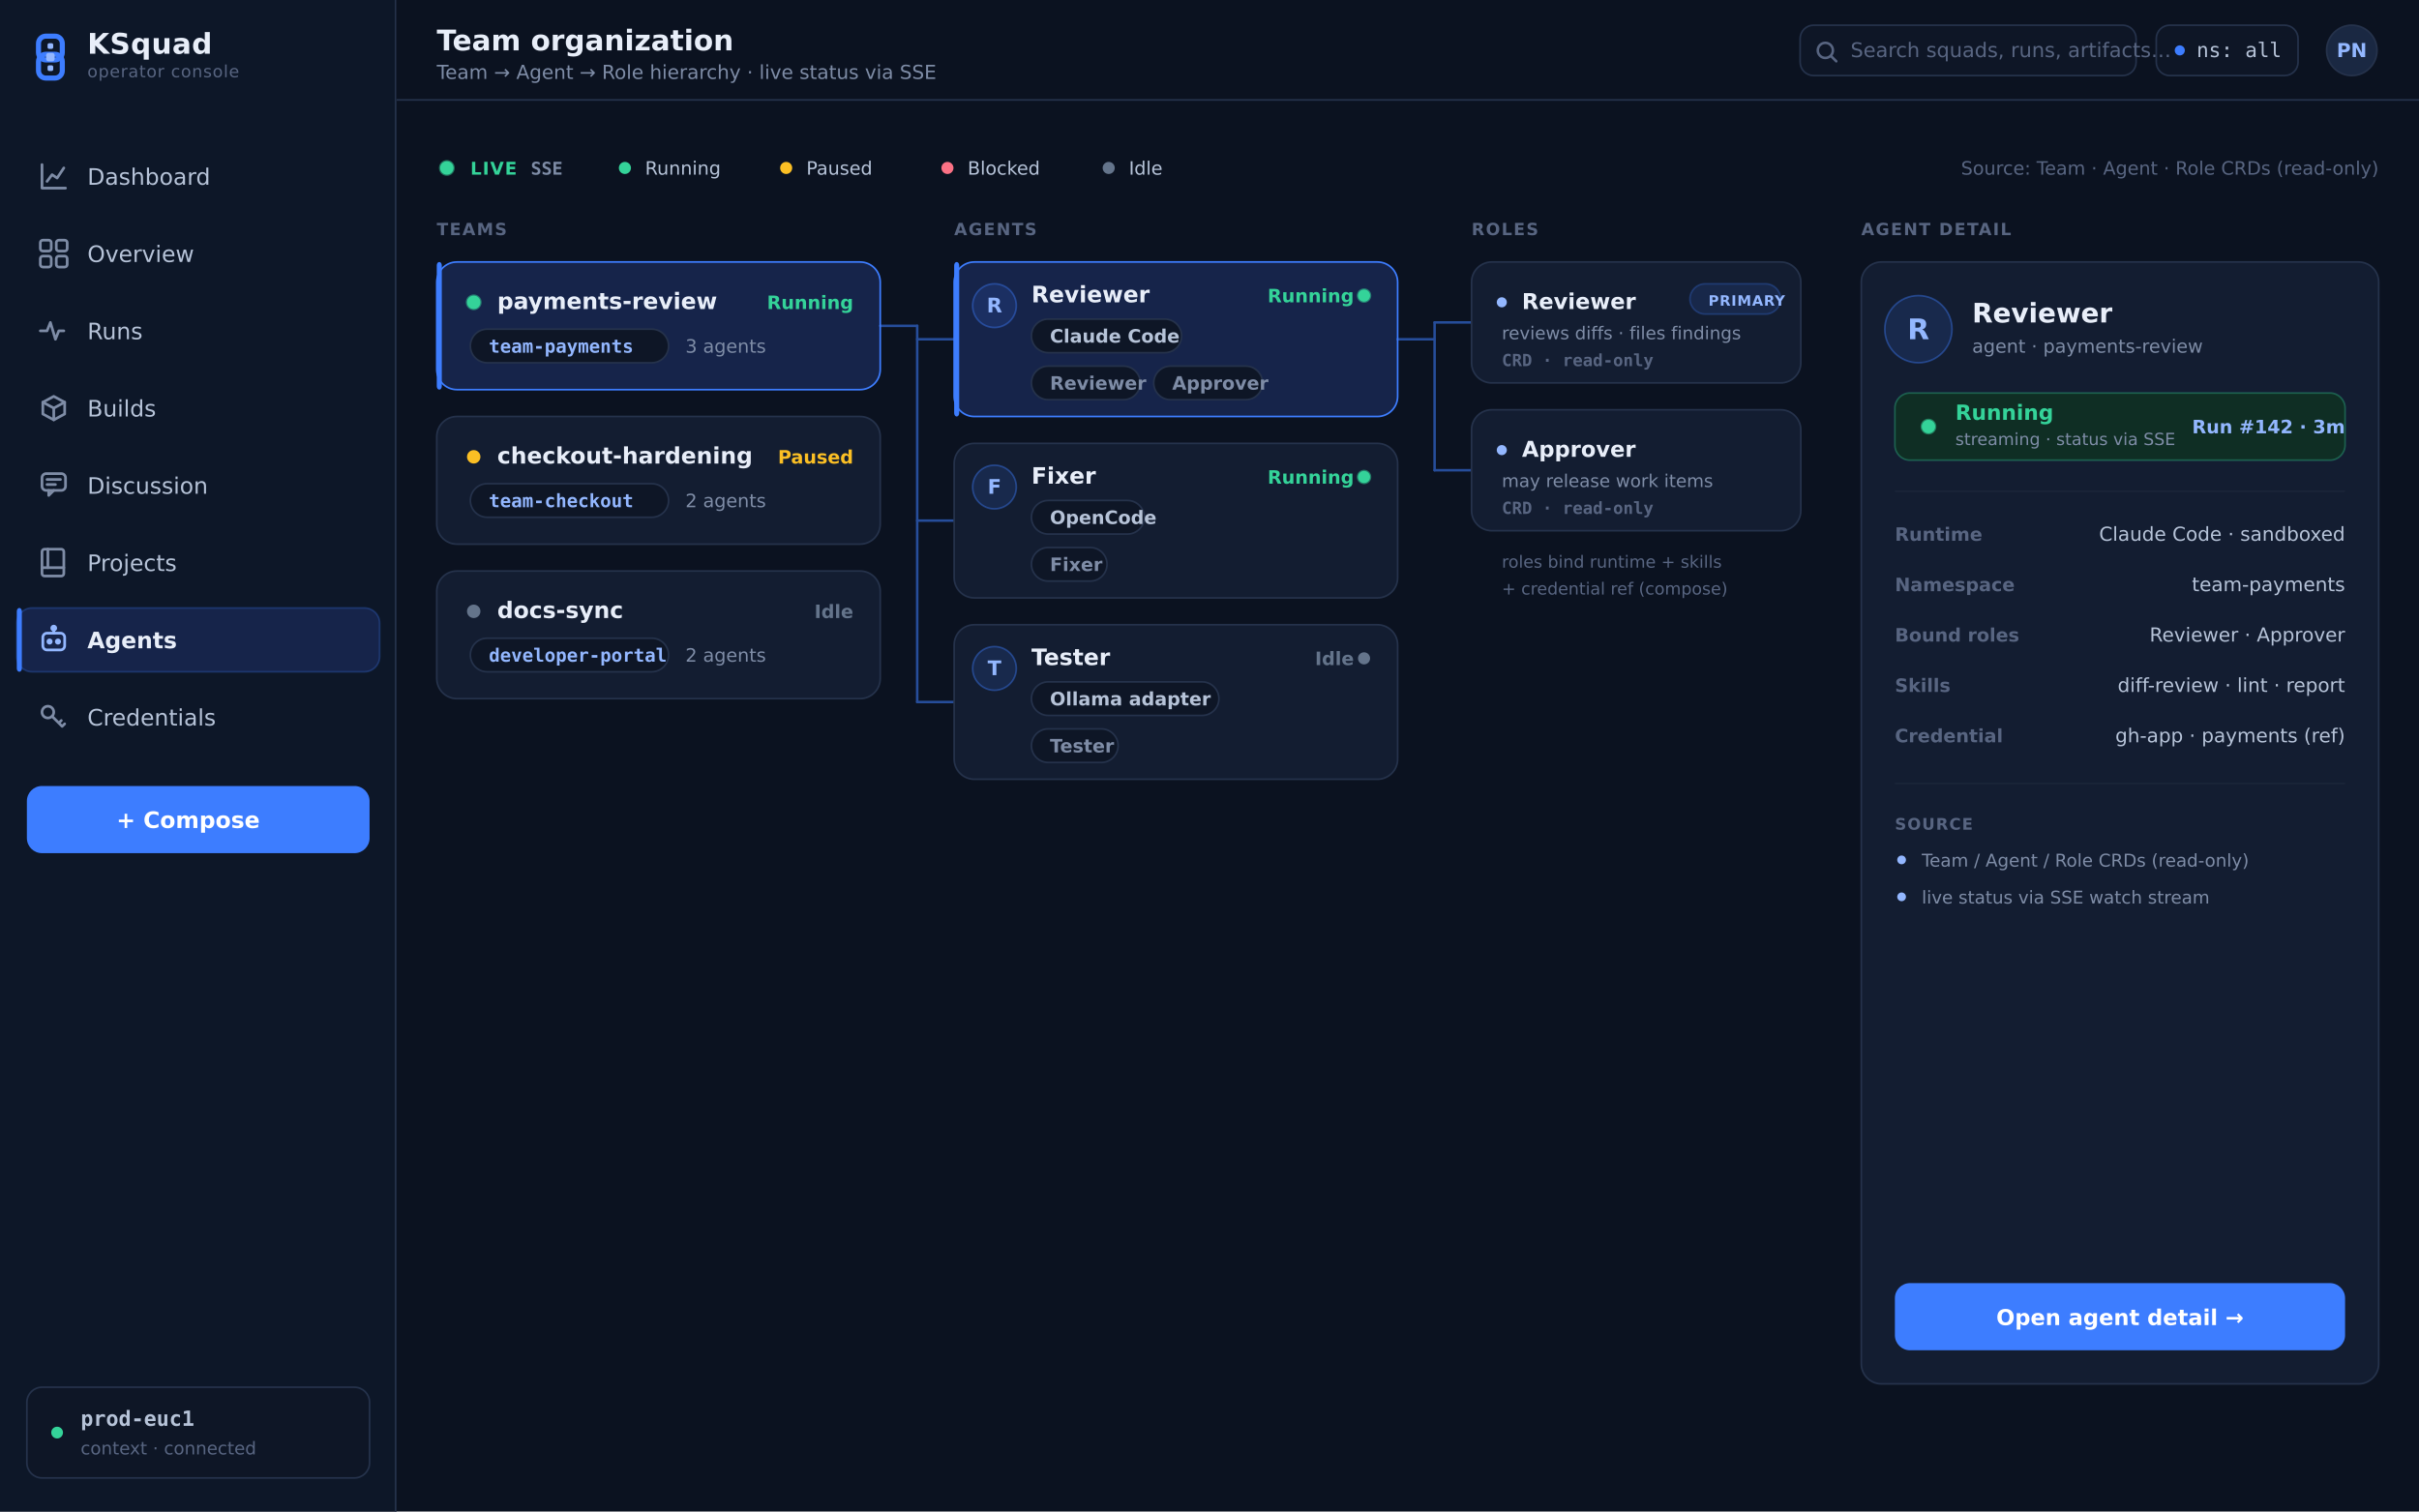
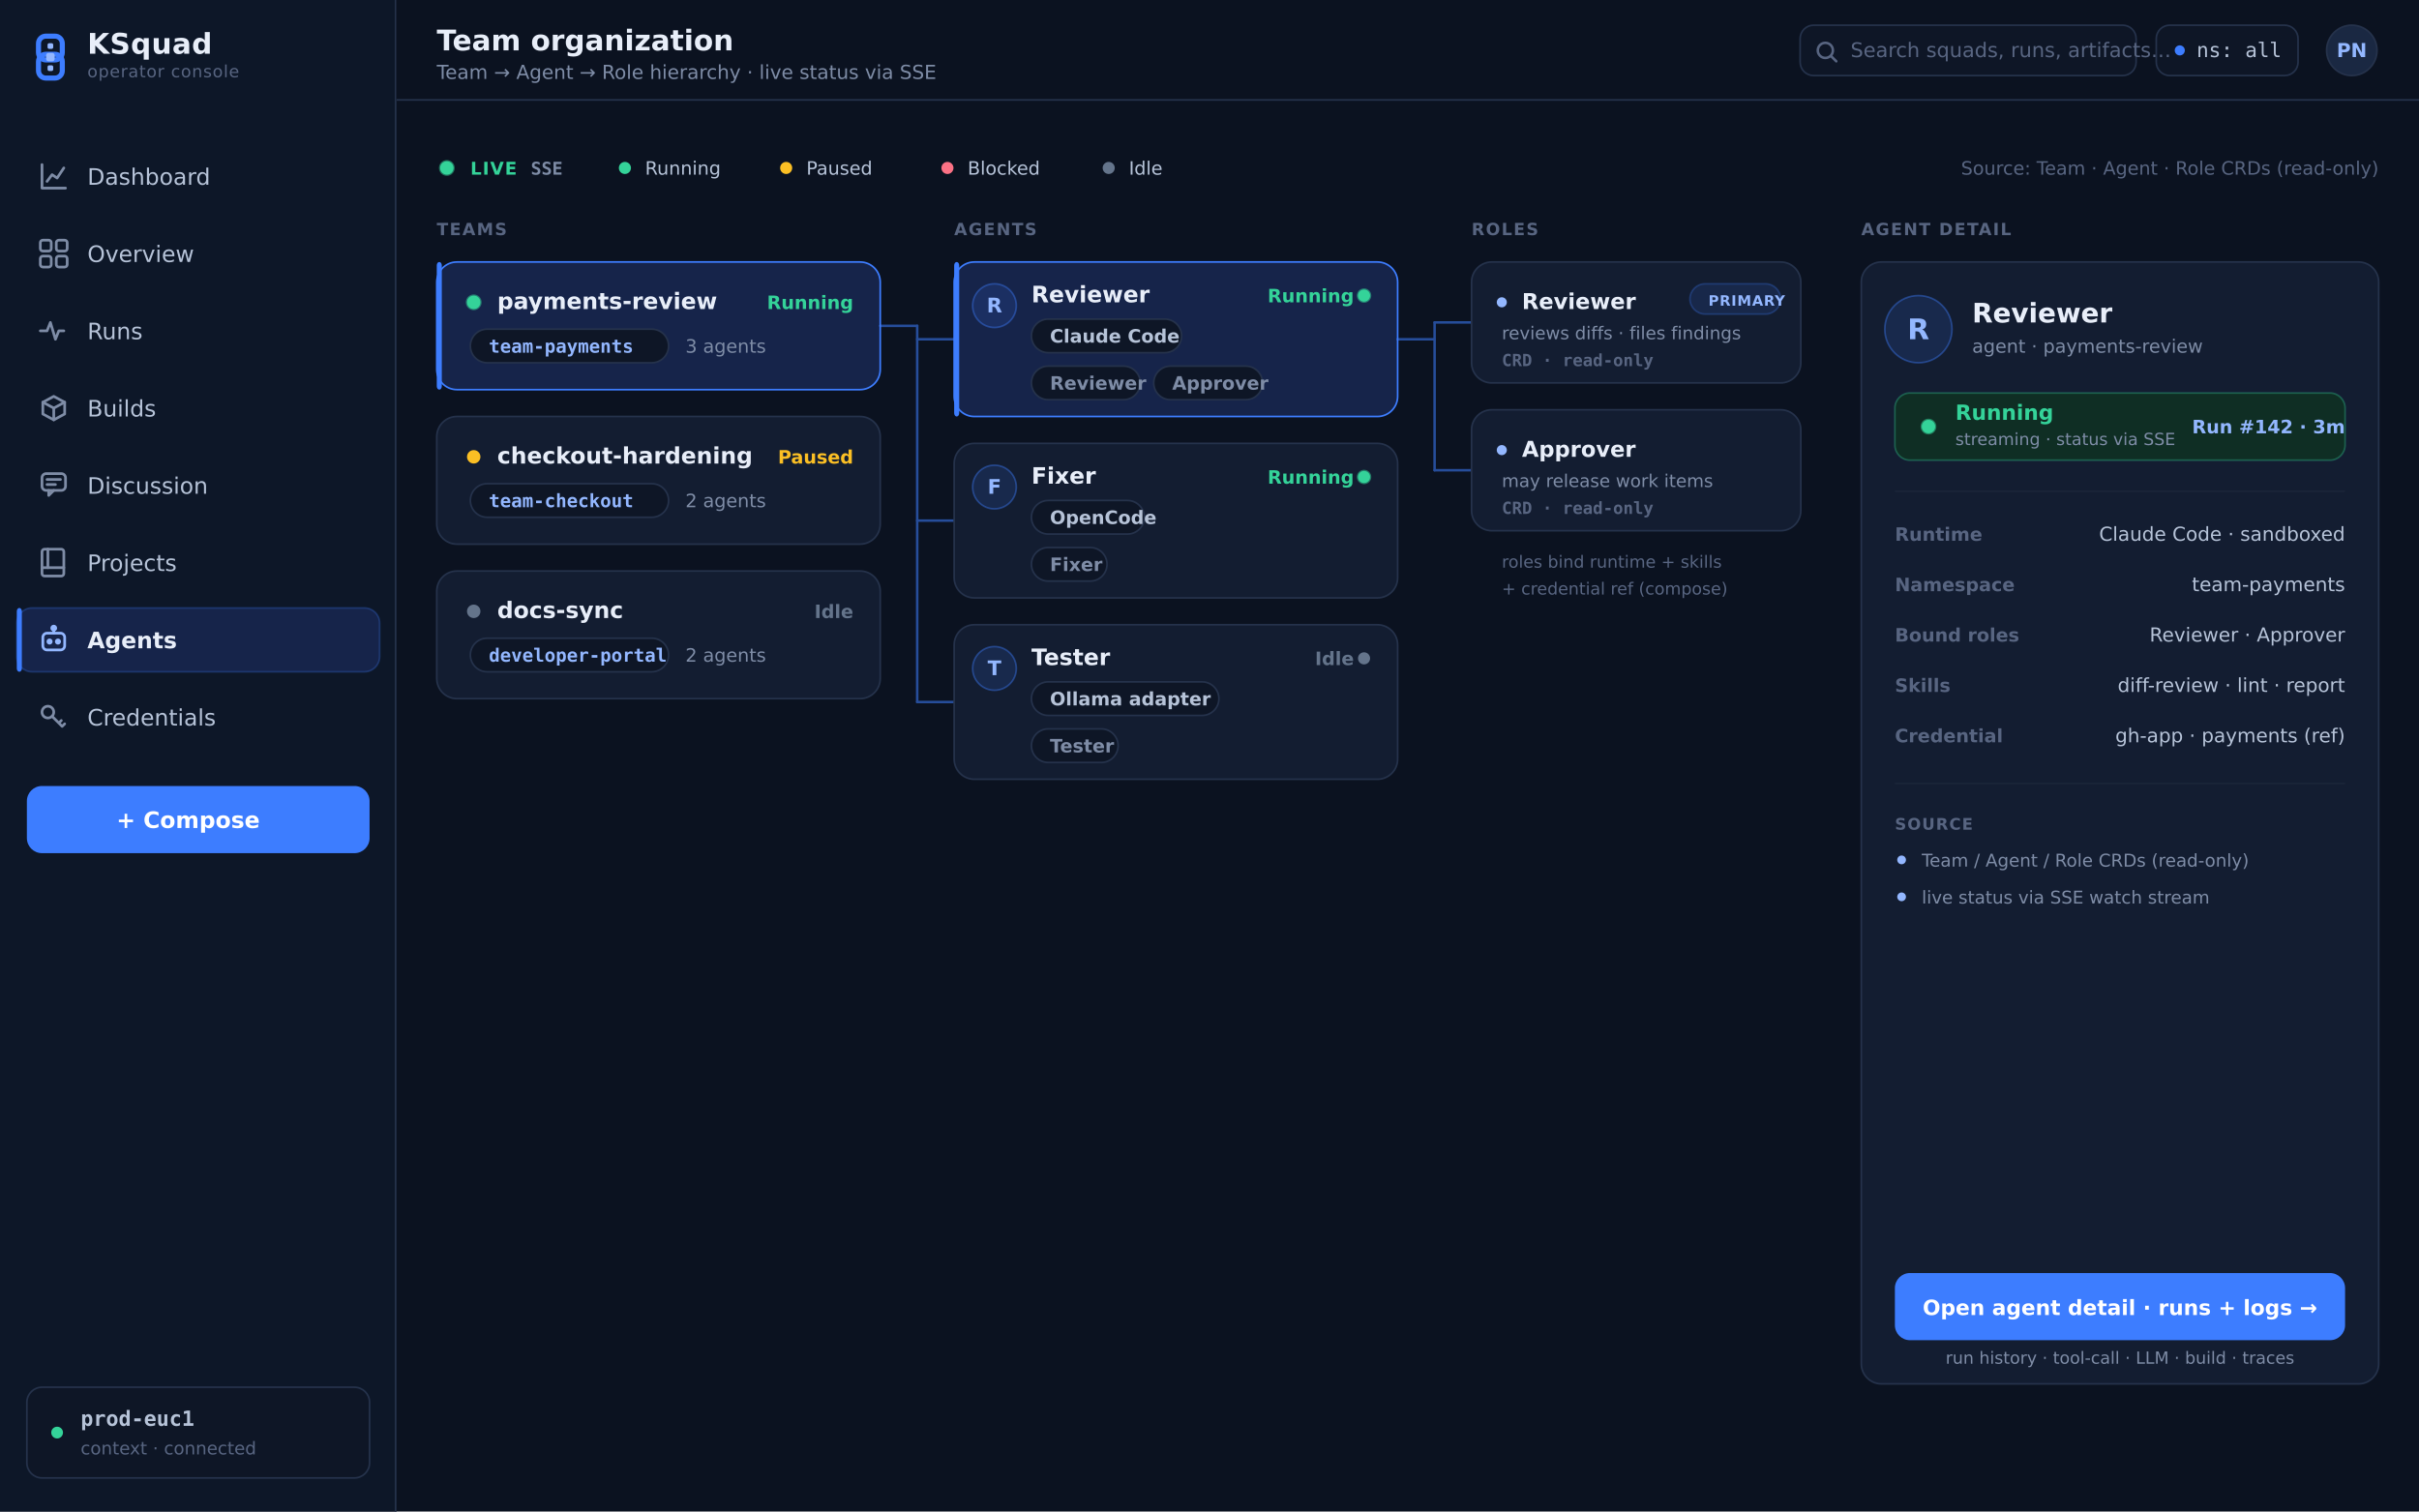
<svg xmlns="http://www.w3.org/2000/svg" width="1440" height="900" viewBox="0 0 1440 900" font-family="DejaVu Sans">
  <rect x="0" y="0" width="1440" height="900" rx="0" ry="0" fill="#0B1220" stroke="none" stroke-width="1" />
  <rect x="0" y="0" width="236" height="900" rx="0" ry="0" fill="#0D1728" stroke="none" stroke-width="1" />
  <rect x="235" y="0" width="1" height="900" rx="0" ry="0" fill="#25324B" stroke="none" stroke-width="1" />
  <g transform="translate(30,34) scale(0.33735) translate(-50,-50)">
    <rect x="29" y="45" width="42" height="42" rx="13" fill="none" stroke="#3D7DFF" stroke-width="9" />
    <rect x="29" y="13" width="42" height="42" rx="13" fill="none" stroke="#3D7DFF" stroke-width="9" />
    <rect x="45" y="25.5" width="10" height="10" rx="2.8" fill="#93B7FF" />
    <rect x="45" y="64.5" width="10" height="10" rx="2.8" fill="#93B7FF" />
    <rect x="42.5" y="42.5" width="15" height="15" rx="4.2" fill="#93B7FF" />
  </g>
  <text x="52" y="32" font-family="DejaVu Sans" font-size="17" fill="#E8EEF9" font-weight="700" text-anchor="start" letter-spacing="0.2">KSquad</text>
  <text x="52" y="46" font-family="DejaVu Sans" font-size="10" fill="#586581" font-weight="400" text-anchor="start" letter-spacing="0.4">operator console</text>
  <g fill="none" stroke="#7E8CA6" stroke-width="1.6" stroke-linecap="round" stroke-linejoin="round">
    <path d="M25 98 v14 h14" />
    <path d="M28 108 l3 -4 l3 2 l4 -6" />
  </g>
  <text x="52" y="110" font-family="DejaVu Sans" font-size="13.5" fill="#B6C3D8" font-weight="500" text-anchor="start">Dashboard</text>
  <g fill="none" stroke="#7E8CA6" stroke-width="1.6" stroke-linecap="round" stroke-linejoin="round">
    <rect x="24" y="143" width="6.5" height="6.5" rx="1.5" />
    <rect x="33.5" y="143" width="6.5" height="6.5" rx="1.5" />
    <rect x="24" y="152.5" width="6.5" height="6.5" rx="1.5" />
    <rect x="33.5" y="152.5" width="6.5" height="6.5" rx="1.5" />
  </g>
  <text x="52" y="156" font-family="DejaVu Sans" font-size="13.5" fill="#B6C3D8" font-weight="500" text-anchor="start">Overview</text>
  <g fill="none" stroke="#7E8CA6" stroke-width="1.6" stroke-linecap="round" stroke-linejoin="round">
    <path d="M24 197 h4 l2 -5 l3 10 l2 -5 h3" />
  </g>
  <text x="52" y="202" font-family="DejaVu Sans" font-size="13.5" fill="#B6C3D8" font-weight="500" text-anchor="start">Runs</text>
  <g fill="none" stroke="#7E8CA6" stroke-width="1.6" stroke-linecap="round" stroke-linejoin="round">
    <path d="M32 236 l6.5 3.5 v7 l-6.5 3.5 l-6.5 -3.5 v-7 z" />
    <path d="M25.5 239.5 l6.5 3.5 l6.5 -3.5" />
    <path d="M32 243 v7" />
  </g>
  <text x="52" y="248" font-family="DejaVu Sans" font-size="13.5" fill="#B6C3D8" font-weight="500" text-anchor="start">Builds</text>
  <g fill="none" stroke="#7E8CA6" stroke-width="1.6" stroke-linecap="round" stroke-linejoin="round">
    <rect x="25" y="282" width="14" height="10" rx="2.5" />
    <path d="M29 292 v3 l3 -3" />
    <path d="M28 285.5 h8 M28 288.5 h5" />
  </g>
  <text x="52" y="294" font-family="DejaVu Sans" font-size="13.5" fill="#B6C3D8" font-weight="500" text-anchor="start">Discussion</text>
  <g fill="none" stroke="#7E8CA6" stroke-width="1.6" stroke-linecap="round" stroke-linejoin="round">
    <rect x="25" y="327" width="13" height="16" rx="1.5" />
    <path d="M25 338 h13" />
    <path d="M28.5 327 v11" />
  </g>
  <text x="52" y="340" font-family="DejaVu Sans" font-size="13.5" fill="#B6C3D8" font-weight="500" text-anchor="start">Projects</text>
  <rect x="10" y="362" width="216" height="38" rx="9" ry="9" fill="#16244A" stroke="#3D7DFF44" stroke-width="1" />
  <rect x="10" y="362" width="3" height="38" rx="2" ry="2" fill="#3D7DFF" stroke="none" stroke-width="1" />
  <g fill="none" stroke="#93B7FF" stroke-width="1.6" stroke-linecap="round" stroke-linejoin="round">
    <rect x="25.5" y="377" width="13" height="10" rx="2.5" />
    <path d="M32 374 v3" />
    <circle cx="32" cy="374" r="1.2" fill="#93B7FF" />
    <circle cx="29.5" cy="382" r="1" fill="#93B7FF" />
    <circle cx="34.5" cy="382" r="1" fill="#93B7FF" />
  </g>
  <text x="52" y="386" font-family="DejaVu Sans" font-size="13.5" fill="#E8EEF9" font-weight="600" text-anchor="start">Agents</text>
  <g fill="none" stroke="#7E8CA6" stroke-width="1.6" stroke-linecap="round" stroke-linejoin="round">
    <circle cx="28.5" cy="424" r="3.5" />
    <path d="M31 426.5 l6 6 M35 430.5 l1.5 -1.5 M37 432.5 l1.5 -1.5" />
  </g>
  <text x="52" y="432" font-family="DejaVu Sans" font-size="13.5" fill="#B6C3D8" font-weight="500" text-anchor="start">Credentials</text>
  <rect x="16" y="468" width="204" height="40" rx="9" ry="9" fill="#3D7DFF" stroke="none" stroke-width="1" />
  <text x="112" y="493" font-family="DejaVu Sans" font-size="13.5" fill="#fff" font-weight="600" text-anchor="middle">+  Compose</text>
  <rect x="16" y="826" width="204" height="54" rx="9" ry="9" fill="#0E1626" stroke="#25324B" stroke-width="1" />
  <circle cx="34" cy="853" r="3.5" fill="#34D399" />
  <text x="48" y="849" font-family="DejaVu Sans Mono" font-size="12.5" fill="#B6C3D8" font-weight="600" text-anchor="start">prod-euc1</text>
  <text x="48" y="866" font-family="DejaVu Sans" font-size="10.5" fill="#586581" font-weight="400" text-anchor="start">context · connected</text>
  <rect x="236" y="0" width="1204" height="60" rx="0" ry="0" fill="#0B1220" stroke="none" stroke-width="1" />
  <rect x="236" y="59" width="1204" height="1" rx="0" ry="0" fill="#25324B" stroke="none" stroke-width="1" />
  <text x="260" y="30" font-family="DejaVu Sans" font-size="17" fill="#E8EEF9" font-weight="700" text-anchor="start">Team organization</text>
  <text x="260" y="47" font-family="DejaVu Sans" font-size="11.5" fill="#7E8CA6" font-weight="400" text-anchor="start">Team → Agent → Role hierarchy · live status via SSE</text>
  <circle cx="1400" cy="30" r="15" fill="#1A2842" stroke="#25324B" />
  <text x="1400" y="34" font-family="DejaVu Sans" font-size="11.5" fill="#93B7FF" font-weight="700" text-anchor="middle">PN</text>
  <rect x="1283.6" y="15" width="84.4" height="30" rx="8" ry="8" fill="#0E1626" stroke="#25324B" stroke-width="1" />
  <circle cx="1297.6" cy="30" r="3" fill="#3D7DFF" />
  <text x="1307.6" y="34" font-family="DejaVu Sans Mono" font-size="12" fill="#B6C3D8" font-weight="400" text-anchor="start">ns: all</text>
  <rect x="1071.6" y="15" width="200" height="30" rx="8" ry="8" fill="#0E1626" stroke="#25324B" stroke-width="1" />
  <circle cx="1086.6" cy="30" r="4.5" fill="none" stroke="#586581" stroke-width="1.5" />
  <path d="M1090.1 33.5 l3 3" stroke="#586581" stroke-width="1.5" stroke-linecap="round" />
  <text x="1101.6" y="34" font-family="DejaVu Sans" font-size="12" fill="#586581" font-weight="400" text-anchor="start">Search squads, runs, artifacts…</text>
  <circle cx="266" cy="100" r="4" fill="#34D399" />
  <circle cx="266" cy="100" r="4" fill="none" stroke="#34D399" stroke-width="1.4" opacity="0.5">
    <animate attributeName="r" values="4;8.6;4" dur="1.8s" repeatCount="indefinite" />
    <animate attributeName="opacity" values="0.55;0;0.55" dur="1.8s" repeatCount="indefinite" />
  </circle>
  <text x="280" y="104" font-family="DejaVu Sans" font-size="10.5" fill="#34D399" font-weight="700" text-anchor="start" letter-spacing="0.6">LIVE</text>
  <text x="316" y="104" font-family="DejaVu Sans Mono" font-size="10.5" fill="#7E8CA6" font-weight="600" text-anchor="start">SSE</text>
  <circle cx="372" cy="100" r="3.6" fill="#34D399" />
  <text x="384" y="104" font-family="DejaVu Sans" font-size="11" fill="#B6C3D8" font-weight="500" text-anchor="start">Running</text>
  <circle cx="468" cy="100" r="3.6" fill="#FBBF24" />
  <text x="480" y="104" font-family="DejaVu Sans" font-size="11" fill="#B6C3D8" font-weight="500" text-anchor="start">Paused</text>
  <circle cx="564" cy="100" r="3.6" fill="#FB7185" />
  <text x="576" y="104" font-family="DejaVu Sans" font-size="11" fill="#B6C3D8" font-weight="500" text-anchor="start">Blocked</text>
  <circle cx="660" cy="100" r="3.6" fill="#64748B" />
  <text x="672" y="104" font-family="DejaVu Sans" font-size="11" fill="#B6C3D8" font-weight="500" text-anchor="start">Idle</text>
  <text x="1416" y="104" font-family="DejaVu Sans" font-size="11" fill="#586581" font-weight="400" text-anchor="end">Source: Team · Agent · Role CRDs  (read-only)</text>
  <text x="260" y="140" font-family="DejaVu Sans" font-size="10" fill="#586581" font-weight="700" text-anchor="start" letter-spacing="0.8">TEAMS</text>
  <text x="568" y="140" font-family="DejaVu Sans" font-size="10" fill="#586581" font-weight="700" text-anchor="start" letter-spacing="0.8">AGENTS</text>
  <text x="876" y="140" font-family="DejaVu Sans" font-size="10" fill="#586581" font-weight="700" text-anchor="start" letter-spacing="0.8">ROLES</text>
  <text x="1108" y="140" font-family="DejaVu Sans" font-size="10" fill="#586581" font-weight="700" text-anchor="start" letter-spacing="0.8">AGENT DETAIL</text>
  <rect x="260" y="156" width="264" height="76" rx="12" ry="12" fill="#16244A" stroke="#3D7DFF" stroke-width="1" />
  <rect x="260" y="156" width="3" height="76" rx="2" ry="2" fill="#3D7DFF" stroke="none" stroke-width="1" />
  <circle cx="282" cy="180" r="4" fill="#34D399" />
  <circle cx="282" cy="180" r="4" fill="none" stroke="#34D399" stroke-width="1.4" opacity="0.5">
    <animate attributeName="r" values="4;8.6;4" dur="1.8s" repeatCount="indefinite" />
    <animate attributeName="opacity" values="0.55;0;0.55" dur="1.8s" repeatCount="indefinite" />
  </circle>
  <text x="296" y="184" font-family="DejaVu Sans" font-size="13.5" fill="#E8EEF9" font-weight="700" text-anchor="start">payments-review</text>
  <rect x="280" y="196" width="118" height="20" rx="10.0" ry="10.0" fill="#0E1626" stroke="#25324B" stroke-width="1" />
  <text x="291" y="210.0" font-family="DejaVu Sans Mono" font-size="11" fill="#93B7FF" font-weight="600" text-anchor="start">team-payments</text>
  <text x="408" y="210" font-family="DejaVu Sans" font-size="11" fill="#7E8CA6" font-weight="500" text-anchor="start">3 agents</text>
  <text x="508" y="184" font-family="DejaVu Sans" font-size="11" fill="#34D399" font-weight="600" text-anchor="end">Running</text>
  <rect x="260" y="248" width="264" height="76" rx="12" ry="12" fill="#131D31" stroke="#25324B" stroke-width="1" />
  <circle cx="282" cy="272" r="4" fill="#FBBF24" />
  <text x="296" y="276" font-family="DejaVu Sans" font-size="13.5" fill="#E8EEF9" font-weight="700" text-anchor="start">checkout-hardening</text>
  <rect x="280" y="288" width="118" height="20" rx="10.0" ry="10.0" fill="#0E1626" stroke="#25324B" stroke-width="1" />
  <text x="291" y="302.0" font-family="DejaVu Sans Mono" font-size="11" fill="#93B7FF" font-weight="600" text-anchor="start">team-checkout</text>
  <text x="408" y="302" font-family="DejaVu Sans" font-size="11" fill="#7E8CA6" font-weight="500" text-anchor="start">2 agents</text>
  <text x="508" y="276" font-family="DejaVu Sans" font-size="11" fill="#FBBF24" font-weight="600" text-anchor="end">Paused</text>
  <rect x="260" y="340" width="264" height="76" rx="12" ry="12" fill="#131D31" stroke="#25324B" stroke-width="1" />
  <circle cx="282" cy="364" r="4" fill="#64748B" />
  <text x="296" y="368" font-family="DejaVu Sans" font-size="13.5" fill="#E8EEF9" font-weight="700" text-anchor="start">docs-sync</text>
  <rect x="280" y="380" width="118" height="20" rx="10.0" ry="10.0" fill="#0E1626" stroke="#25324B" stroke-width="1" />
  <text x="291" y="394.0" font-family="DejaVu Sans Mono" font-size="11" fill="#93B7FF" font-weight="600" text-anchor="start">developer-portal</text>
  <text x="408" y="394" font-family="DejaVu Sans" font-size="11" fill="#7E8CA6" font-weight="500" text-anchor="start">2 agents</text>
  <text x="508" y="368" font-family="DejaVu Sans" font-size="11" fill="#64748B" font-weight="600" text-anchor="end">Idle</text>
  <g stroke="#3D7DFF" stroke-width="1.5" fill="none" opacity="0.55" stroke-linecap="round">
    <path d="M524 194 H546" />
    <path d="M546 194 V418" />
    <path d="M546 202 H568" />
    <path d="M546 310 H568" />
    <path d="M546 418 H568" />
  </g>
  <rect x="568" y="156" width="264" height="92" rx="12" ry="12" fill="#16244A" stroke="#3D7DFF" stroke-width="1" />
  <rect x="568" y="156" width="3" height="92" rx="2" ry="2" fill="#3D7DFF" stroke="none" stroke-width="1" />
  <circle cx="592" cy="182" r="13" fill="#3D7DFF22" stroke="#3D7DFF66" />
  <text x="592" y="186" font-family="DejaVu Sans" font-size="12" fill="#93B7FF" font-weight="700" text-anchor="middle">R</text>
  <text x="614" y="180" font-family="DejaVu Sans" font-size="13.5" fill="#E8EEF9" font-weight="700" text-anchor="start">Reviewer</text>
  <rect x="614" y="190" width="89.4" height="20" rx="10.0" ry="10.0" fill="#0E1626" stroke="#25324B" stroke-width="1" />
  <text x="625" y="204.0" font-family="DejaVu Sans" font-size="11" fill="#B6C3D8" font-weight="600" text-anchor="start">Claude Code</text>
  <circle cx="812" cy="176" r="3.6" fill="#34D399" />
  <circle cx="812" cy="176" r="3.6" fill="none" stroke="#34D399" stroke-width="1.4" opacity="0.5">
    <animate attributeName="r" values="3.6;8.2;3.6" dur="1.8s" repeatCount="indefinite" />
    <animate attributeName="opacity" values="0.55;0;0.55" dur="1.8s" repeatCount="indefinite" />
  </circle>
  <text x="806" y="180" font-family="DejaVu Sans" font-size="11" fill="#34D399" font-weight="600" text-anchor="end">Running</text>
  <rect x="614" y="218" width="64.8" height="20" rx="10.0" ry="10.0" fill="#0E1626" stroke="#25324B" stroke-width="1" />
  <text x="625" y="232.0" font-family="DejaVu Sans" font-size="11" fill="#7E8CA6" font-weight="600" text-anchor="start">Reviewer</text>
  <rect x="686.8" y="218" width="64.8" height="20" rx="10.0" ry="10.0" fill="#0E1626" stroke="#25324B" stroke-width="1" />
  <text x="697.8" y="232.0" font-family="DejaVu Sans" font-size="11" fill="#7E8CA6" font-weight="600" text-anchor="start">Approver</text>
  <rect x="568" y="264" width="264" height="92" rx="12" ry="12" fill="#131D31" stroke="#25324B" stroke-width="1" />
  <circle cx="592" cy="290" r="13" fill="#3D7DFF22" stroke="#3D7DFF66" />
  <text x="592" y="294" font-family="DejaVu Sans" font-size="12" fill="#93B7FF" font-weight="700" text-anchor="middle">F</text>
  <text x="614" y="288" font-family="DejaVu Sans" font-size="13.5" fill="#E8EEF9" font-weight="700" text-anchor="start">Fixer</text>
  <rect x="614" y="298" width="67.2" height="20" rx="10.0" ry="10.0" fill="#0E1626" stroke="#25324B" stroke-width="1" />
  <text x="625" y="312.0" font-family="DejaVu Sans" font-size="11" fill="#B6C3D8" font-weight="600" text-anchor="start">OpenCode</text>
  <circle cx="812" cy="284" r="3.6" fill="#34D399" />
  <circle cx="812" cy="284" r="3.6" fill="none" stroke="#34D399" stroke-width="1.4" opacity="0.5">
    <animate attributeName="r" values="3.6;8.2;3.6" dur="1.8s" repeatCount="indefinite" />
    <animate attributeName="opacity" values="0.55;0;0.55" dur="1.8s" repeatCount="indefinite" />
  </circle>
  <text x="806" y="288" font-family="DejaVu Sans" font-size="11" fill="#34D399" font-weight="600" text-anchor="end">Running</text>
  <rect x="614" y="326" width="45.0" height="20" rx="10.0" ry="10.0" fill="#0E1626" stroke="#25324B" stroke-width="1" />
  <text x="625" y="340.0" font-family="DejaVu Sans" font-size="11" fill="#7E8CA6" font-weight="600" text-anchor="start">Fixer</text>
  <rect x="568" y="372" width="264" height="92" rx="12" ry="12" fill="#131D31" stroke="#25324B" stroke-width="1" />
  <circle cx="592" cy="398" r="13" fill="#3D7DFF22" stroke="#3D7DFF66" />
  <text x="592" y="402" font-family="DejaVu Sans" font-size="12" fill="#93B7FF" font-weight="700" text-anchor="middle">T</text>
  <text x="614" y="396" font-family="DejaVu Sans" font-size="13.5" fill="#E8EEF9" font-weight="700" text-anchor="start">Tester</text>
  <rect x="614" y="406" width="111.6" height="20" rx="10.0" ry="10.0" fill="#0E1626" stroke="#25324B" stroke-width="1" />
  <text x="625" y="420.0" font-family="DejaVu Sans" font-size="11" fill="#B6C3D8" font-weight="600" text-anchor="start">Ollama adapter</text>
  <circle cx="812" cy="392" r="3.6" fill="#64748B" />
  <text x="806" y="396" font-family="DejaVu Sans" font-size="11" fill="#64748B" font-weight="600" text-anchor="end">Idle</text>
  <rect x="614" y="434" width="51.6" height="20" rx="10.0" ry="10.0" fill="#0E1626" stroke="#25324B" stroke-width="1" />
  <text x="625" y="448.0" font-family="DejaVu Sans" font-size="11" fill="#7E8CA6" font-weight="600" text-anchor="start">Tester</text>
  <g stroke="#3D7DFF" stroke-width="1.5" fill="none" opacity="0.55" stroke-linecap="round">
    <path d="M832 202 H854" />
    <path d="M854 192 V280" />
    <path d="M854 192 H876" />
    <path d="M854 280 H876" />
  </g>
  <rect x="876" y="156" width="196" height="72" rx="12" ry="12" fill="#131D31" stroke="#25324B" stroke-width="1" />
  <circle cx="894" cy="180" r="3" fill="#93B7FF" />
  <text x="906" y="184" font-family="DejaVu Sans" font-size="13" fill="#E8EEF9" font-weight="700" text-anchor="start">Reviewer</text>
  <rect x="1006" y="169" width="54" height="18" rx="9.0" ry="9.0" fill="#3D7DFF1F" stroke="#3D7DFF44" stroke-width="1" />
  <text x="1017" y="182.0" font-family="DejaVu Sans" font-size="8.5" fill="#93B7FF" font-weight="600" text-anchor="start" letter-spacing="0.4">PRIMARY</text>
  <text x="894" y="202" font-family="DejaVu Sans" font-size="10.5" fill="#7E8CA6" font-weight="400" text-anchor="start">reviews diffs · files findings</text>
  <text x="894" y="218" font-family="DejaVu Sans Mono" font-size="10" fill="#586581" font-weight="600" text-anchor="start">CRD · read-only</text>
  <rect x="876" y="244" width="196" height="72" rx="12" ry="12" fill="#131D31" stroke="#25324B" stroke-width="1" />
  <circle cx="894" cy="268" r="3" fill="#93B7FF" />
  <text x="906" y="272" font-family="DejaVu Sans" font-size="13" fill="#E8EEF9" font-weight="700" text-anchor="start">Approver</text>
  <text x="894" y="290" font-family="DejaVu Sans" font-size="10.5" fill="#7E8CA6" font-weight="400" text-anchor="start">may release work items</text>
  <text x="894" y="306" font-family="DejaVu Sans Mono" font-size="10" fill="#586581" font-weight="600" text-anchor="start">CRD · read-only</text>
  <text x="894" y="338" font-family="DejaVu Sans" font-size="10" fill="#586581" font-weight="400" text-anchor="start">roles bind runtime + skills</text>
  <text x="894" y="354" font-family="DejaVu Sans" font-size="10" fill="#586581" font-weight="400" text-anchor="start">+ credential ref (compose)</text>
  <rect x="1108" y="156" width="308" height="668" rx="12" ry="12" fill="#131D31" stroke="#25324B" stroke-width="1" />
  <circle cx="1142" cy="196" r="20" fill="#3D7DFF22" stroke="#3D7DFF66" />
  <text x="1142" y="202" font-family="DejaVu Sans" font-size="17" fill="#93B7FF" font-weight="700" text-anchor="middle">R</text>
  <text x="1174" y="192" font-family="DejaVu Sans" font-size="16" fill="#E8EEF9" font-weight="700" text-anchor="start">Reviewer</text>
  <text x="1174" y="210" font-family="DejaVu Sans" font-size="11" fill="#7E8CA6" font-weight="400" text-anchor="start">agent · payments-review</text>
  <rect x="1128" y="234" width="268" height="40" rx="9" ry="9" fill="#0F2E24" stroke="#34D39955" stroke-width="1" />
  <circle cx="1148" cy="254" r="4" fill="#34D399" />
  <circle cx="1148" cy="254" r="4" fill="none" stroke="#34D399" stroke-width="1.4" opacity="0.5">
    <animate attributeName="r" values="4;8.6;4" dur="1.8s" repeatCount="indefinite" />
    <animate attributeName="opacity" values="0.55;0;0.55" dur="1.8s" repeatCount="indefinite" />
  </circle>
  <text x="1164" y="250" font-family="DejaVu Sans" font-size="12.5" fill="#34D399" font-weight="700" text-anchor="start">Running</text>
  <text x="1164" y="265" font-family="DejaVu Sans" font-size="10" fill="#7E8CA6" font-weight="400" text-anchor="start">streaming · status via SSE</text>
  <text x="1396" y="258" font-family="DejaVu Sans" font-size="11" fill="#93B7FF" font-weight="600" text-anchor="end">Run #142 · 3m</text>
  <rect x="1128" y="292" width="268" height="1" rx="0" ry="0" fill="#1A2438" stroke="none" stroke-width="1" />
  <text x="1128" y="322" font-family="DejaVu Sans" font-size="11" fill="#586581" font-weight="600" text-anchor="start">Runtime</text>
  <text x="1396" y="322" font-family="DejaVu Sans" font-size="11.5" fill="#B6C3D8" font-weight="500" text-anchor="end">Claude Code · sandboxed</text>
  <text x="1128" y="352" font-family="DejaVu Sans" font-size="11" fill="#586581" font-weight="600" text-anchor="start">Namespace</text>
  <text x="1396" y="352" font-family="DejaVu Sans" font-size="11.5" fill="#B6C3D8" font-weight="500" text-anchor="end">team-payments</text>
  <text x="1128" y="382" font-family="DejaVu Sans" font-size="11" fill="#586581" font-weight="600" text-anchor="start">Bound roles</text>
  <text x="1396" y="382" font-family="DejaVu Sans" font-size="11.5" fill="#B6C3D8" font-weight="500" text-anchor="end">Reviewer · Approver</text>
  <text x="1128" y="412" font-family="DejaVu Sans" font-size="11" fill="#586581" font-weight="600" text-anchor="start">Skills</text>
  <text x="1396" y="412" font-family="DejaVu Sans" font-size="11.5" fill="#B6C3D8" font-weight="500" text-anchor="end">diff-review · lint · report</text>
  <text x="1128" y="442" font-family="DejaVu Sans" font-size="11" fill="#586581" font-weight="600" text-anchor="start">Credential</text>
  <text x="1396" y="442" font-family="DejaVu Sans" font-size="11.5" fill="#B6C3D8" font-weight="500" text-anchor="end">gh-app · payments (ref)</text>
  <rect x="1128" y="466" width="268" height="1" rx="0" ry="0" fill="#1A2438" stroke="none" stroke-width="1" />
  <text x="1128" y="494" font-family="DejaVu Sans" font-size="9.5" fill="#586581" font-weight="700" text-anchor="start" letter-spacing="0.6">SOURCE</text>
  <circle cx="1132" cy="512" r="2.6" fill="#93B7FF" />
  <text x="1144" y="516" font-family="DejaVu Sans" font-size="10.5" fill="#7E8CA6" font-weight="400" text-anchor="start">Team / Agent / Role CRDs (read-only)</text>
  <circle cx="1132" cy="534" r="2.6" fill="#93B7FF" />
  <text x="1144" y="538" font-family="DejaVu Sans" font-size="10.5" fill="#7E8CA6" font-weight="400" text-anchor="start">live status via SSE watch stream</text>
-   <rect x="1128" y="764" width="268" height="40" rx="9" ry="9" fill="#3D7DFF" stroke="none" stroke-width="1" />
-   <text x="1262.0" y="789" font-family="DejaVu Sans" font-size="13" fill="#fff" font-weight="600" text-anchor="middle">Open agent detail  →</text>
+   <rect x="1128" y="758" width="268" height="40" rx="9" ry="9" fill="#3D7DFF" stroke="none" stroke-width="1" />
+   <text x="1262.0" y="783" font-family="DejaVu Sans" font-size="12.5" fill="#fff" font-weight="600" text-anchor="middle">Open agent detail  ·  runs + logs  →</text>
+   <text x="1262.0" y="812" font-family="DejaVu Sans" font-size="10" fill="#7E8CA6" font-weight="400" text-anchor="middle">run history · tool-call · LLM · build · traces</text>
</svg>
